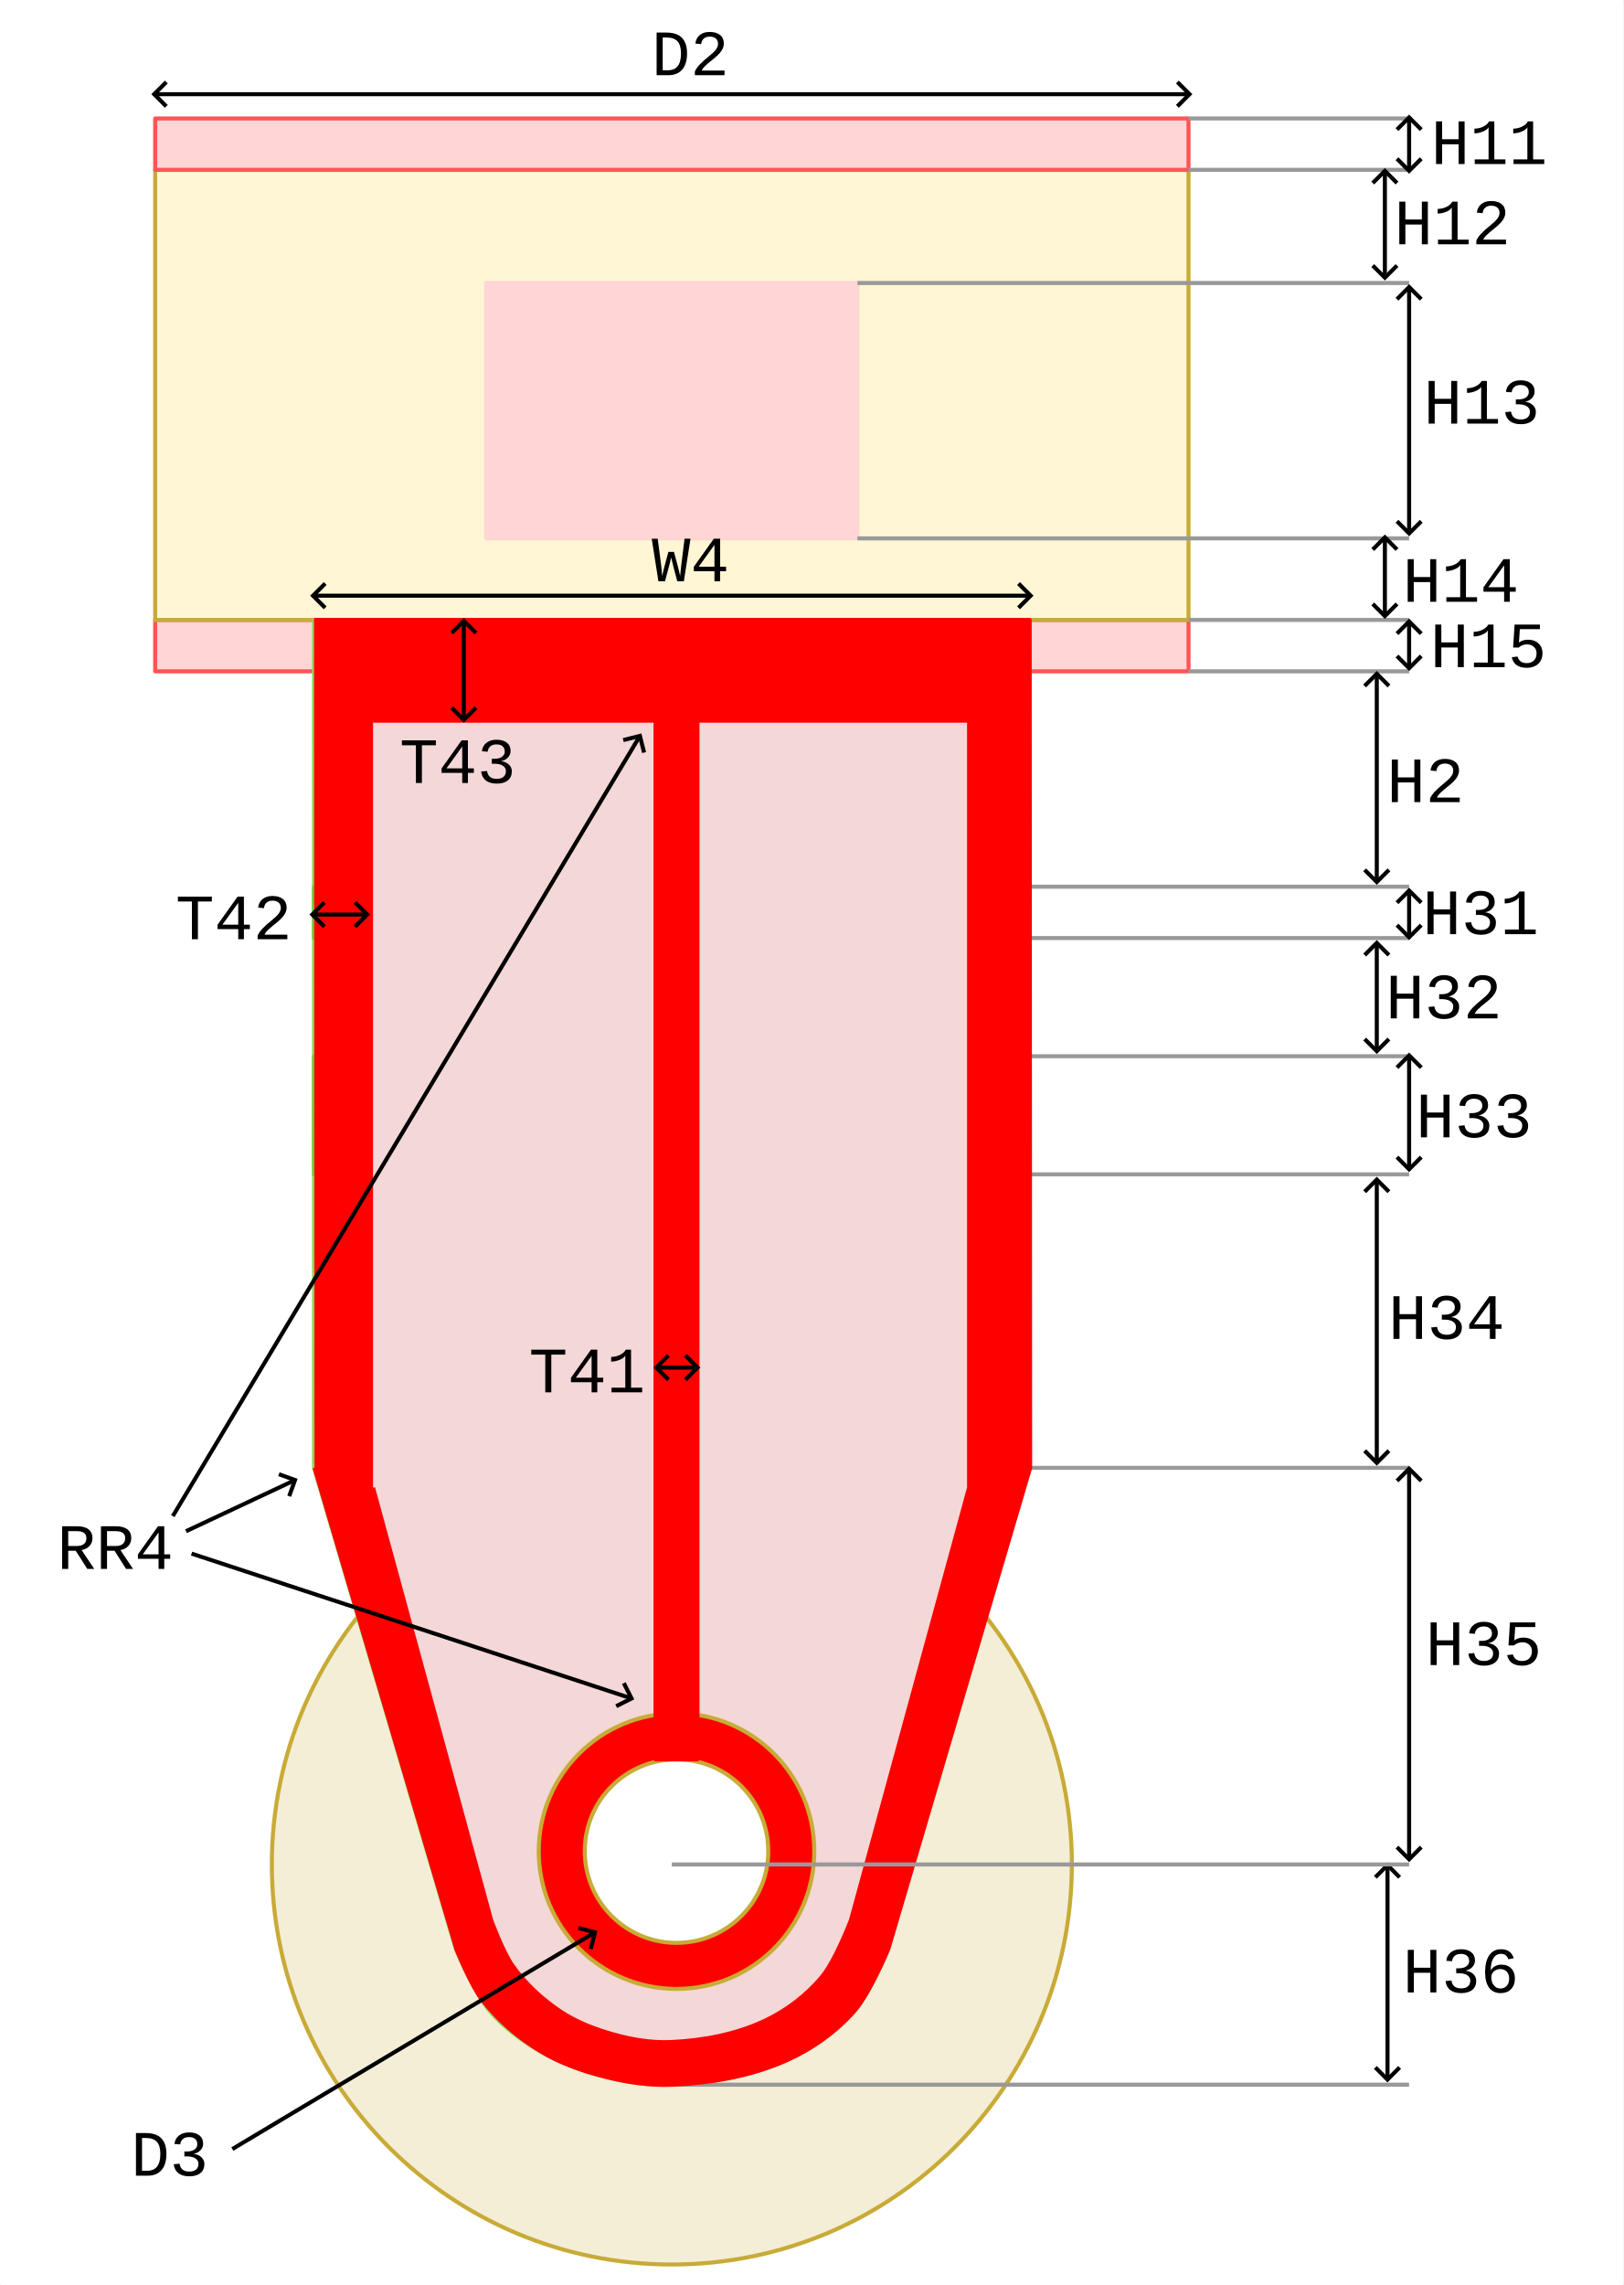
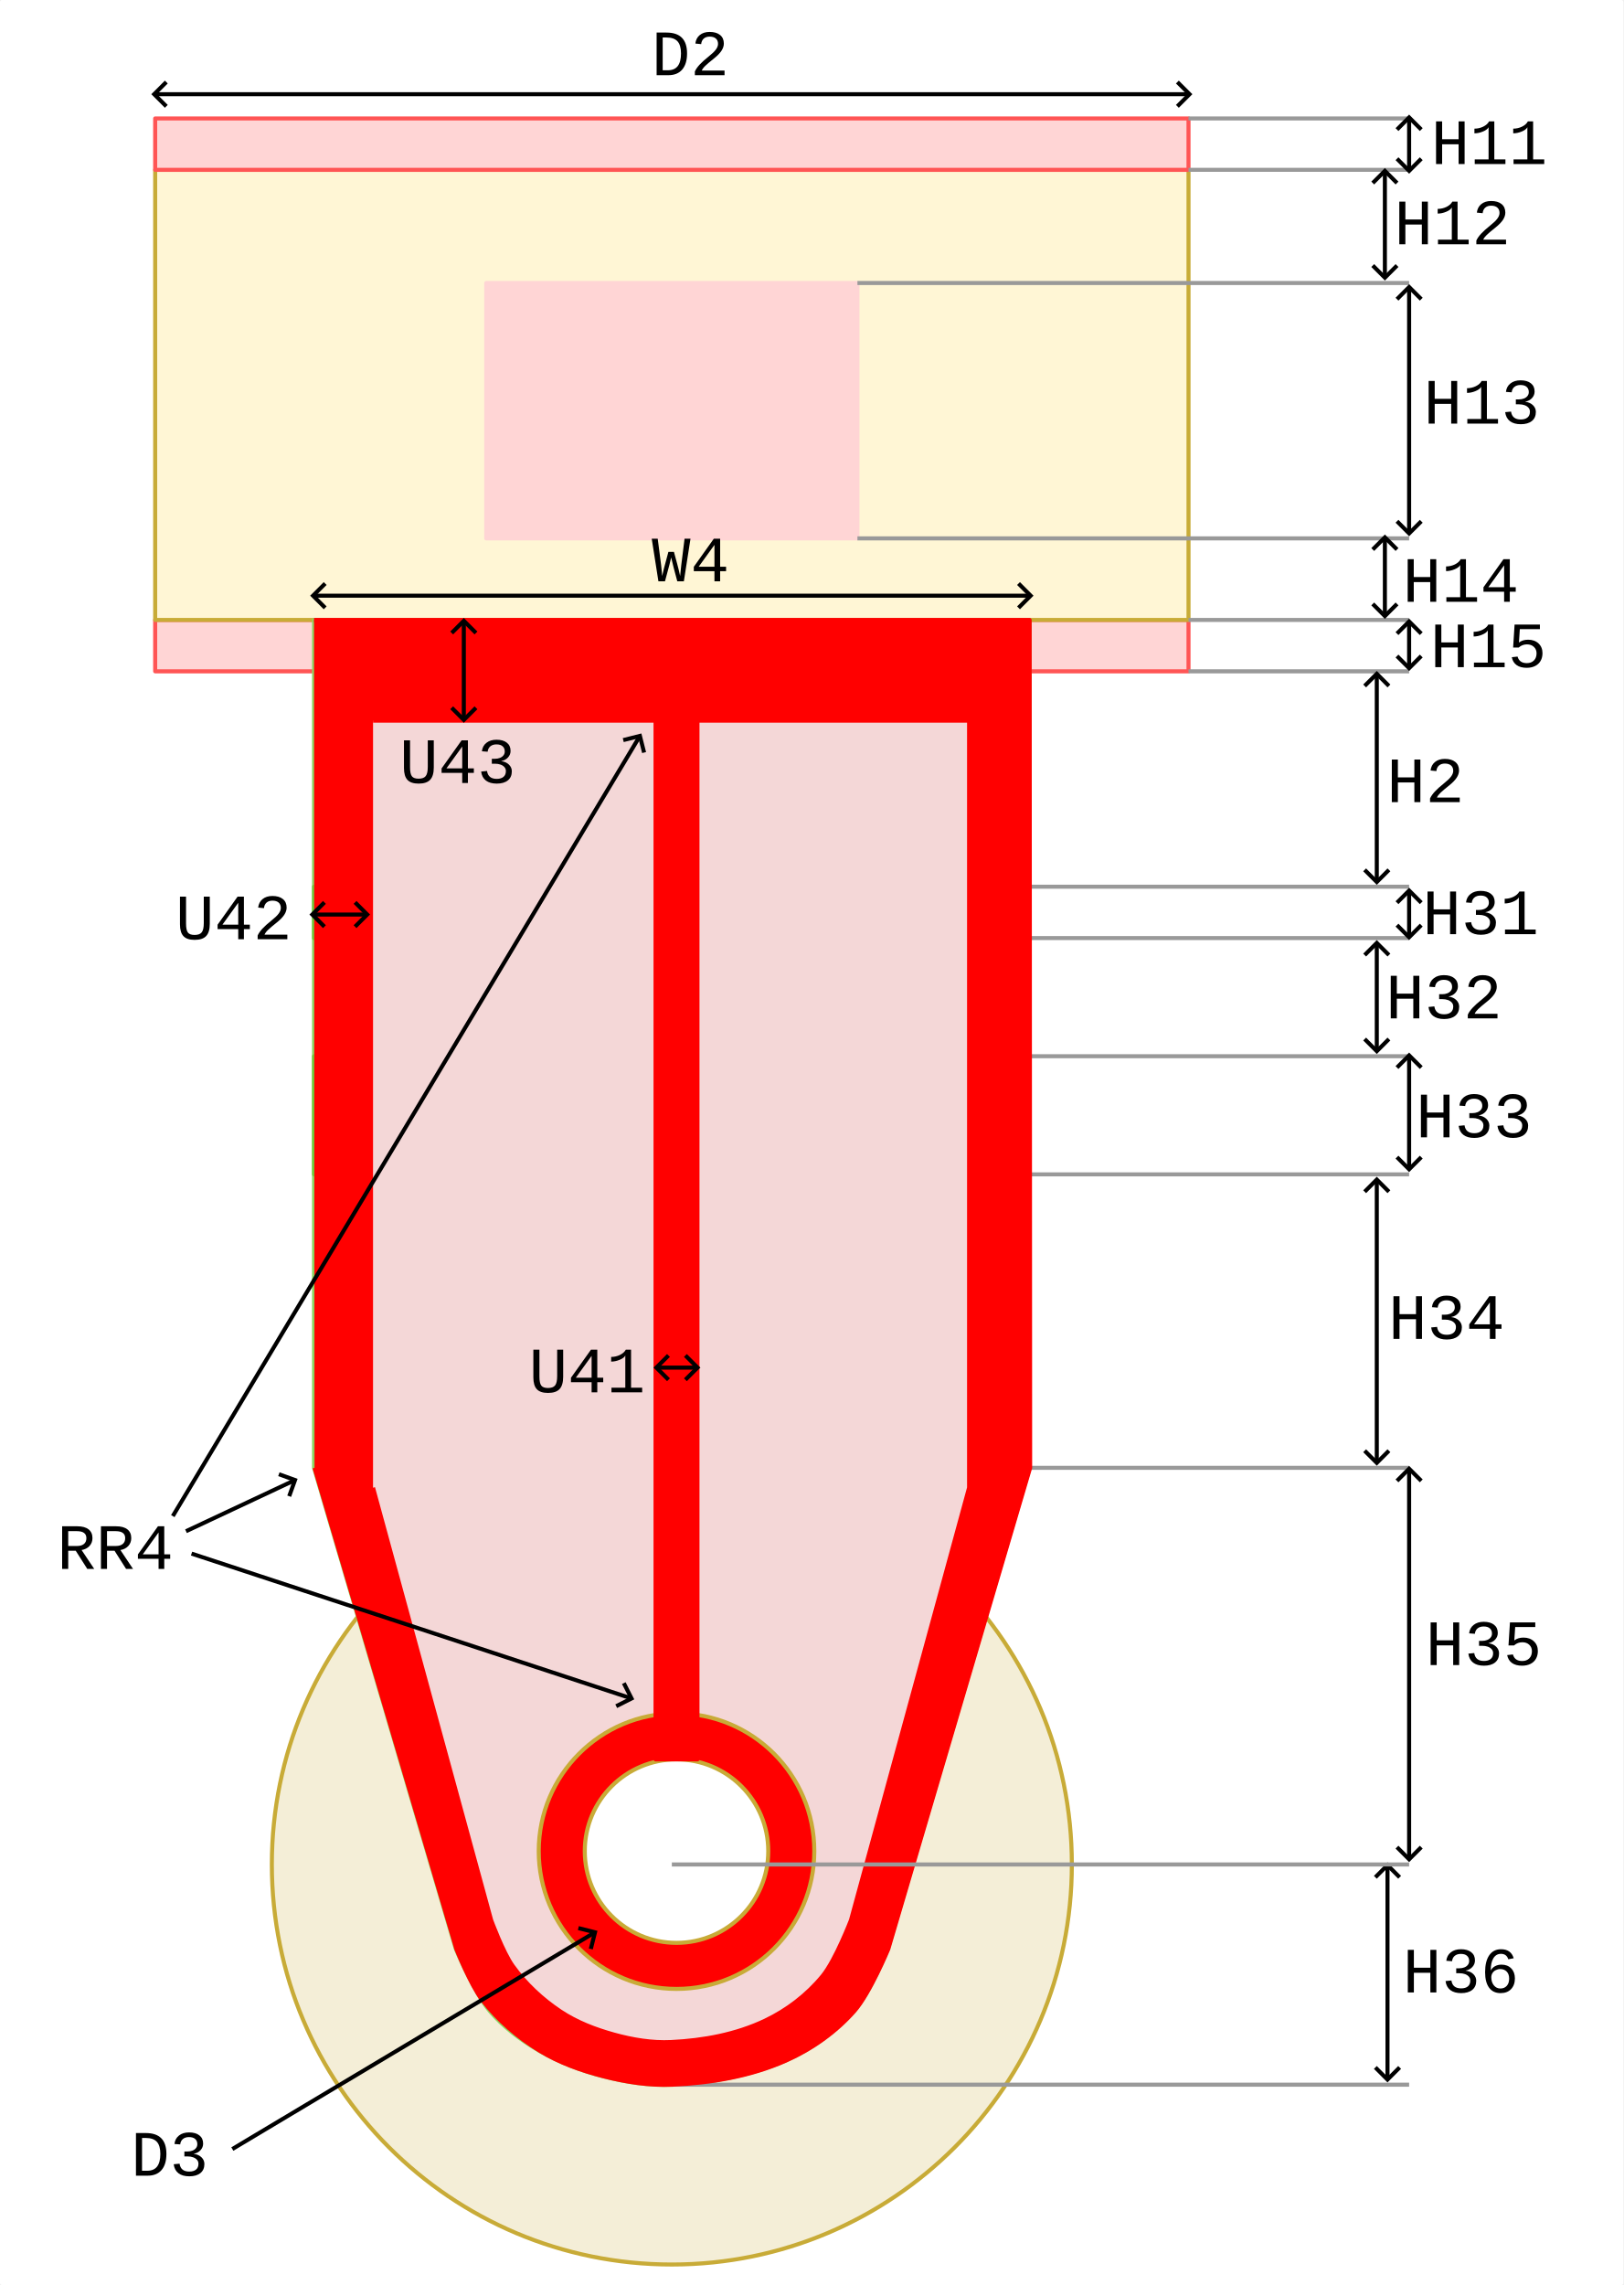
<svg xmlns="http://www.w3.org/2000/svg" width="401.676" height="565.343" viewBox="0 0 106.277 149.58" version="1.1" id="svg1">
  <defs id="defs1">
    <rect x="70.967" y="3316.869" width="96.078" height="66.599" id="rect4-7-0" />
    <rect x="91.165" y="3179.303" width="66.599" height="32.923" id="rect92-6-8" />
    <marker style="overflow:visible" id="ArrowWide-5-5" refX="0" refY="0" orient="auto-start-reverse" markerWidth="1" markerHeight="1" viewBox="0 0 1 1" preserveAspectRatio="xMidYMid">
      <path style="fill:none;stroke:context-stroke;stroke-width:1;stroke-linecap:butt" d="M 3,-3 0,0 3,3" transform="rotate(180,0.125,0)" id="path27-35-0" />
    </marker>
    <rect x="458.553" y="2773.156" width="70.421" height="42.58" id="rect93-2-6" />
    <marker style="overflow:visible" id="ArrowWide-4-9-2" refX="0" refY="0" orient="auto-start-reverse" markerWidth="1" markerHeight="1" viewBox="0 0 1 1" preserveAspectRatio="xMidYMid">
      <path style="fill:none;stroke:context-stroke;stroke-width:1;stroke-linecap:butt" d="M 3,-3 0,0 3,3" transform="rotate(180,0.125,0)" id="path27-7-3-8" />
    </marker>
    <marker style="overflow:visible" id="ArrowWide-4-4-0-7" refX="0" refY="0" orient="auto-start-reverse" markerWidth="1" markerHeight="1" viewBox="0 0 1 1" preserveAspectRatio="xMidYMid">
      <path style="fill:none;stroke:context-stroke;stroke-width:1;stroke-linecap:butt" d="M 3,-3 0,0 3,3" transform="rotate(180,0.125,0)" id="path27-7-5-6-2" />
    </marker>
    <rect x="86.85" y="3008.983" width="42.528" height="36.575" id="rect97-3-9" />
    <marker style="overflow:visible" id="ArrowWide-4-3-7-0" refX="0" refY="0" orient="auto-start-reverse" markerWidth="1" markerHeight="1" viewBox="0 0 1 1" preserveAspectRatio="xMidYMid">
      <path style="fill:none;stroke:context-stroke;stroke-width:1;stroke-linecap:butt" d="M 3,-3 0,0 3,3" transform="rotate(180,0.125,0)" id="path27-7-0-5-8" />
    </marker>
    <marker style="overflow:visible" id="ArrowWide-4-3-3-22-3" refX="0" refY="0" orient="auto-start-reverse" markerWidth="1" markerHeight="1" viewBox="0 0 1 1" preserveAspectRatio="xMidYMid">
      <path style="fill:none;stroke:context-stroke;stroke-width:1;stroke-linecap:butt" d="M 3,-3 0,0 3,3" transform="rotate(180,0.125,0)" id="path27-7-0-1-89-1" />
    </marker>
    <marker style="overflow:visible" id="ArrowWide-4-3-9-3-0" refX="0" refY="0" orient="auto-start-reverse" markerWidth="1" markerHeight="1" viewBox="0 0 1 1" preserveAspectRatio="xMidYMid">
      <path style="fill:none;stroke:context-stroke;stroke-width:1;stroke-linecap:butt" d="M 3,-3 0,0 3,3" transform="rotate(180,0.125,0)" id="path27-7-0-2-6-3" />
    </marker>
    <marker style="overflow:visible" id="ArrowWide-4-3-3-4-9-0" refX="0" refY="0" orient="auto-start-reverse" markerWidth="1" markerHeight="1" viewBox="0 0 1 1" preserveAspectRatio="xMidYMid">
      <path style="fill:none;stroke:context-stroke;stroke-width:1;stroke-linecap:butt" d="M 3,-3 0,0 3,3" transform="rotate(180,0.125,0)" id="path27-7-0-1-8-3-3" />
    </marker>
    <marker style="overflow:visible" id="ArrowWide-4-3-3-2-94-1" refX="0" refY="0" orient="auto-start-reverse" markerWidth="1" markerHeight="1" viewBox="0 0 1 1" preserveAspectRatio="xMidYMid">
      <path style="fill:none;stroke:context-stroke;stroke-width:1;stroke-linecap:butt" d="M 3,-3 0,0 3,3" transform="rotate(180,0.125,0)" id="path27-7-0-1-6-7-9" />
    </marker>
    <marker style="overflow:visible" id="ArrowWide-4-3-3-2-9-5-9" refX="0" refY="0" orient="auto-start-reverse" markerWidth="1" markerHeight="1" viewBox="0 0 1 1" preserveAspectRatio="xMidYMid">
      <path style="fill:none;stroke:context-stroke;stroke-width:1;stroke-linecap:butt" d="M 3,-3 0,0 3,3" transform="rotate(180,0.125,0)" id="path27-7-0-1-6-0-0-3" />
    </marker>
    <marker style="overflow:visible" id="ArrowWide-4-3-3-2-5-1-8" refX="0" refY="0" orient="auto-start-reverse" markerWidth="1" markerHeight="1" viewBox="0 0 1 1" preserveAspectRatio="xMidYMid">
      <path style="fill:none;stroke:context-stroke;stroke-width:1;stroke-linecap:butt" d="M 3,-3 0,0 3,3" transform="rotate(180,0.125,0)" id="path27-7-0-1-6-9-0-0" />
    </marker>
    <marker style="overflow:visible" id="ArrowWide-4-3-3-2-6-3-6" refX="0" refY="0" orient="auto-start-reverse" markerWidth="1" markerHeight="1" viewBox="0 0 1 1" preserveAspectRatio="xMidYMid">
      <path style="fill:none;stroke:context-stroke;stroke-width:1;stroke-linecap:butt" d="M 3,-3 0,0 3,3" transform="rotate(180,0.125,0)" id="path27-7-0-1-6-3-2-6" />
    </marker>
    <marker style="overflow:visible" id="ArrowWide-4-3-3-2-3-6-0" refX="0" refY="0" orient="auto-start-reverse" markerWidth="1" markerHeight="1" viewBox="0 0 1 1" preserveAspectRatio="xMidYMid">
      <path style="fill:none;stroke:context-stroke;stroke-width:1;stroke-linecap:butt" d="M 3,-3 0,0 3,3" transform="rotate(180,0.125,0)" id="path27-7-0-1-6-90-1-0" />
    </marker>
    <rect x="451.184" y="3282.466" width="31.389" height="27.788" id="rect98-5-6" />
    <rect x="451.184" y="3282.466" width="31.389" height="27.788" id="rect98-3-4-2" />
    <rect x="451.184" y="3282.466" width="31.389" height="27.788" id="rect98-9-7-6" />
    <rect x="451.184" y="3282.466" width="31.389" height="27.788" id="rect98-4-6-7" />
    <rect x="451.184" y="3282.466" width="31.389" height="27.788" id="rect98-7-5-5" />
    <rect x="451.184" y="3282.466" width="31.389" height="27.788" id="rect98-74-6-6" />
    <rect x="451.184" y="3282.466" width="31.389" height="27.788" id="rect98-38-9-9" />
    <rect x="451.184" y="3282.466" width="31.389" height="27.788" id="rect98-43-3-8" />
    <rect x="451.184" y="3282.466" width="31.389" height="27.788" id="rect98-43-8-74-7" />
    <rect x="451.184" y="3282.466" width="31.389" height="27.788" id="rect98-43-8-3-5-2" />
    <rect x="451.184" y="3282.466" width="31.389" height="27.788" id="rect98-43-8-9-2-8" />
    <rect x="451.184" y="3282.466" width="31.389" height="27.788" id="rect98-43-8-7-5-2" />
    <rect x="77.517" y="3078.858" width="40.942" height="38.213" id="rect96-2-1-4-9" />
    <marker style="overflow:visible" id="ArrowWide-6-2-0" refX="0" refY="0" orient="auto-start-reverse" markerWidth="1" markerHeight="1" viewBox="0 0 1 1" preserveAspectRatio="xMidYMid">
      <path style="fill:none;stroke:context-stroke;stroke-width:1;stroke-linecap:butt" d="M 3,-3 0,0 3,3" transform="rotate(180,0.125,0)" id="path27-1-0-2" />
    </marker>
    <rect x="77.517" y="3078.858" width="40.942" height="38.213" id="rect96-2-7" />
    <marker style="overflow:visible" id="ArrowWide-5-3-61" refX="0" refY="0" orient="auto-start-reverse" markerWidth="1" markerHeight="1" viewBox="0 0 1 1" preserveAspectRatio="xMidYMid">
      <path style="fill:none;stroke:context-stroke;stroke-width:1;stroke-linecap:butt" d="M 3,-3 0,0 3,3" transform="rotate(180,0.125,0)" id="path27-35-8-3" />
    </marker>
    <marker style="overflow:visible" id="ArrowWide-6-2-8-2" refX="0" refY="0" orient="auto-start-reverse" markerWidth="1" markerHeight="1" viewBox="0 0 1 1" preserveAspectRatio="xMidYMid">
      <path style="fill:none;stroke:context-stroke;stroke-width:1;stroke-linecap:butt" d="M 3,-3 0,0 3,3" transform="rotate(180,0.125,0)" id="path27-1-0-3-1" />
    </marker>
    <rect x="77.517" y="3078.858" width="40.942" height="38.213" id="rect96-2-1-5" />
    <marker style="overflow:visible" id="ArrowWide-5-3-6-9" refX="0" refY="0" orient="auto-start-reverse" markerWidth="1" markerHeight="1" viewBox="0 0 1 1" preserveAspectRatio="xMidYMid">
      <path style="fill:none;stroke:context-stroke;stroke-width:1;stroke-linecap:butt" d="M 3,-3 0,0 3,3" transform="rotate(180,0.125,0)" id="path27-35-8-0-9" />
    </marker>
    <marker style="overflow:visible" id="ArrowWide-6-2-8-4-1" refX="0" refY="0" orient="auto-start-reverse" markerWidth="1" markerHeight="1" viewBox="0 0 1 1" preserveAspectRatio="xMidYMid">
      <path style="fill:none;stroke:context-stroke;stroke-width:1;stroke-linecap:butt" d="M 3,-3 0,0 3,3" transform="rotate(180,0.125,0)" id="path27-1-0-3-8-4" />
    </marker>
    <marker style="overflow:visible" id="ArrowWide-9" refX="0" refY="0" orient="auto-start-reverse" markerWidth="1" markerHeight="1" viewBox="0 0 1 1" preserveAspectRatio="xMidYMid">
      <path style="fill:none;stroke:context-stroke;stroke-width:1;stroke-linecap:butt" d="M 3,-3 0,0 3,3" transform="rotate(180,0.125,0)" id="path27-10" />
    </marker>
  </defs>
  <g id="layer1" transform="translate(-25.34885,-1135.062)">
    <rect style="fill:#ffffff;stroke:#ffffff;stroke-width:0.265;stroke-linejoin:round" id="rect99-4-5" width="106.012" height="149.316" x="25.481" y="1135.195" />
    <rect style="fill:#ffd5d5;stroke:#ff5555;stroke-width:0.265;stroke-linejoin:round" id="rect15-5-6-9-4-0-9" width="67.652" height="3.364" x="35.508" y="1175.644" />
    <circle style="fill:#f4eed7;stroke:#c8ab37;stroke-width:0.265;stroke-linejoin:round" id="path20-53-3-9" cx="69.334" cy="1257.113" r="26.188" />
    <circle style="fill:#fff6d5;stroke:#c8ab37;stroke-width:0.265;stroke-linejoin:round" id="path20-5-0-0" cx="69.334" cy="1257.113" r="14.415" />
    <rect style="fill:#fff6d5;stroke:#c8ab37;stroke-width:0.265;stroke-linejoin:round" id="rect20-7-2" width="67.652" height="29.465" x="35.508" y="1146.179" />
    <path style="fill:#ffffff;stroke:#c8ab37;stroke-width:0.265;stroke-linejoin:round" d="m 45.909,1218.737 9.284,41.175" id="path21-8-8" />
    <path style="fill:#ffffff;stroke:#c8ab37;stroke-width:0.265;stroke-linejoin:round" d="m 92.759,1218.737 -9.284,41.175" id="path21-7-6-3" />
    <path style="fill:#e3f4d7;stroke:#8dd35f;stroke-width:0.265;stroke-linejoin:round" d="m 45.909,1175.644 v 55.504 l 9.284,31.498 c 0,0 1.172,2.831 2.22,4.059 0.853,1 1.981,1.877 3.227,2.596 1.264,0.729 2.705,1.303 4.208,1.684 1.437,0.364 2.974,0.613 4.486,0.548 2.564,-0.11 5.186,-0.609 7.423,-1.574 1.792,-0.773 3.318,-1.948 4.489,-3.243 1.094,-1.209 2.229,-4.069 2.229,-4.069 l 9.284,-31.498 v -55.504 z" id="path25-8-8" />
    <circle style="fill:#ff0000;stroke:#c8ab37;stroke-width:0.265;stroke-linejoin:round" id="path20-8-5-0" cx="69.334" cy="1257.114" r="9.021" />
    <circle style="fill:#ffffff;stroke:#c8ab37;stroke-width:0.265;stroke-linejoin:round" id="path20-8-4" cx="69.334" cy="1257.113" r="6.006" />
    <rect style="fill:#ffd5d5;stroke:#ff5555;stroke-width:0.265;stroke-linejoin:round" id="rect15-5-6-9-4-0" width="67.652" height="3.364" x="35.508" y="1142.816" />
    <rect style="fill:#ffd5d5;stroke:#ffd5d5;stroke-width:0.265;stroke-linejoin:round" id="rect45-8-3-9" width="24.303" height="16.717" x="57.182" y="1153.588" />
    <rect style="fill:#c6e9af;stroke:#71c837;stroke-width:0.265;stroke-linejoin:round" id="rect90-1-1" width="46.85" height="3.364" x="45.909" y="1193.107" />
    <rect style="fill:#c6e9af;stroke:#71c837;stroke-width:0.265;stroke-linejoin:round" id="rect90-8-4-9" width="7.734" height="3.364" x="-1204.204" y="89.395" transform="rotate(-90)" />
    <rect style="fill:#aade87;stroke:#71c837;stroke-width:0.265;stroke-linejoin:round" id="rect90-8-8-9-6" width="7.734" height="3.364" x="-1211.938" y="89.395" transform="rotate(-90)" />
    <rect style="fill:#aade87;stroke:#71c837;stroke-width:0.265;stroke-linejoin:round" id="rect90-8-8-4-0-5" width="7.734" height="3.364" x="-1211.938" y="45.909" transform="rotate(-90)" />
    <text xml:space="preserve" transform="matrix(0.2645833,0,0,0.2645833,15.13885,396.131)" id="text3-6-4" style="font-size:16px;line-height:normal;font-family:'Liberation Mono';-inkscape-font-specification:'Liberation Mono';text-decoration-color:#000000;white-space:pre;shape-inside:url(#rect4-7-0);display:inline;fill:#000000;stroke-width:1;-inkscape-stroke:none;stop-color:#000000">
      <tspan x="70.967" y="3331.106" id="tspan1">D3</tspan>
    </text>
    <path style="fill:#ffffff;stroke:#999999;stroke-width:0.265;stroke-linejoin:round" d="M 103.16,1142.816 H 117.603" id="path67-9-9" />
    <path style="fill:#ffffff;stroke:#999999;stroke-width:0.265;stroke-linejoin:round" d="M 103.16,1146.179 H 117.603" id="path67-3-26-9" />
    <path style="fill:#ffffff;stroke:#999999;stroke-width:0.265;stroke-linejoin:round" d="M 81.485,1153.588 H 117.603" id="path67-1-6-3" />
    <path style="fill:#ffffff;stroke:#999999;stroke-width:0.265;stroke-linejoin:round" d="M 81.485,1170.305 H 117.603" id="path67-1-3-4-6" />
    <path style="fill:#ffffff;stroke:#999999;stroke-width:0.265;stroke-linejoin:round" d="M 103.16,1175.644 H 117.603" id="path67-3-6-9-0" />
    <path style="fill:#ffffff;stroke:#999999;stroke-width:0.265;stroke-linejoin:round" d="M 103.16,1179.008 H 117.603" id="path67-3-2-5-5" />
    <path style="fill:#ffffff;stroke:#999999;stroke-width:0.265;stroke-linejoin:round" d="M 92.759,1193.107 H 117.603" id="path67-3-5-04-0" />
    <path style="fill:#ffffff;stroke:#999999;stroke-width:0.265;stroke-linejoin:round" d="M 92.759,1196.47 H 117.603" id="path67-3-5-9-8-2" />
    <path style="fill:#ffffff;stroke:#999999;stroke-width:0.265;stroke-linejoin:round" d="M 92.759,1204.204 H 117.603" id="path67-3-5-2-7-9" />
    <path style="fill:#ffffff;stroke:#999999;stroke-width:0.265;stroke-linejoin:round" d="M 92.759,1211.938 H 117.603" id="path67-3-5-4-1-4" />
    <path style="fill:#ffffff;stroke:#999999;stroke-width:0.265;stroke-linejoin:round" d="M 92.759,1231.148 H 117.603" id="path67-3-5-0-7-3" />
    <path style="fill:#ffffff;stroke:#999999;stroke-width:0.265;stroke-linejoin:round" d="M 69.334,1271.529 H 117.603" id="path67-3-5-6-1-7-5" />
    <text xml:space="preserve" transform="matrix(0.2645833,0,0,0.2645833,4.962205,392.809)" id="text89-2-1" style="font-size:16px;line-height:normal;font-family:'Liberation Mono';-inkscape-font-specification:'Liberation Mono';text-decoration-color:#000000;white-space:pre;shape-inside:url(#rect92-6-8);display:inline;fill:#000000;stroke-width:1;-inkscape-stroke:none;stop-color:#000000">
      <tspan x="91.164" y="3193.539" id="tspan2">RR4</tspan>
    </text>
    <path style="fill:#ffffff;stroke:#000000;stroke-width:0.265;stroke-linejoin:round;marker-start:url(#ArrowWide-5-5)" d="m 44.604,1231.977 -7.077,3.322" id="path92-2-7" />
    <path style="fill:#ffffff;stroke:#000000;stroke-width:0.265;stroke-linejoin:round;marker-start:url(#ArrowWide-5-5);marker-end:url(#ArrowWide-5-5)" d="M 35.508,1141.228 H 103.16" id="path93-6-4" />
    <text xml:space="preserve" transform="matrix(0.2645833,0,0,0.2645833,-53.32344,402.4862)" id="text93-1-3" style="font-size:16px;line-height:normal;font-family:'Liberation Mono';-inkscape-font-specification:'Liberation Mono';text-decoration-color:#000000;white-space:pre;shape-inside:url(#rect93-2-6);display:inline;fill:#000000;stroke-width:1;-inkscape-stroke:none;stop-color:#000000">
      <tspan x="458.553" y="2787.393" id="tspan3">D2</tspan>
    </text>
    <path style="fill:#ffffff;stroke:#000000;stroke-width:0.265;stroke-linejoin:round;marker-start:url(#ArrowWide-5-5);marker-end:url(#ArrowWide-5-5)" d="m 117.603,1142.816 v 3.364" id="path94-6-1" />
    <path style="fill:#ffffff;stroke:#000000;stroke-width:0.265;stroke-linejoin:round;marker-start:url(#ArrowWide-4-9-2);marker-end:url(#ArrowWide-4-9-2)" d="m 116.016,1146.315 v 6.858" id="path94-9-1-4" />
    <path style="fill:#ffffff;stroke:#000000;stroke-width:0.265;stroke-linejoin:round;marker-start:url(#ArrowWide-4-4-0-7);marker-end:url(#ArrowWide-4-4-0-7)" d="m 117.603,1153.919 v 15.995" id="path94-9-7-5-6" />
    <path style="fill:#ffffff;stroke:#000000;stroke-width:0.265;stroke-linejoin:round;marker-start:url(#ArrowWide-5-5);marker-end:url(#ArrowWide-5-5)" d="m 45.909,1174.056 46.85,2e-4" id="path95-9-9" />
    <text xml:space="preserve" transform="matrix(0.2645833,0,0,0.2645833,45.03693,373.222)" id="text97-0-4" style="font-size:16px;line-height:normal;font-family:'Liberation Mono';-inkscape-font-specification:'Liberation Mono';text-decoration-color:#000000;white-space:pre;shape-inside:url(#rect97-3-9);display:inline;fill:#000000;stroke-width:1;-inkscape-stroke:none;stop-color:#000000">
      <tspan x="86.85" y="3023.221" id="tspan4">W4</tspan>
    </text>
    <path style="fill:#ffffff;stroke:#000000;stroke-width:0.265;stroke-linejoin:round;marker-start:url(#ArrowWide-4-3-7-0);marker-end:url(#ArrowWide-4-3-7-0)" d="m 116.016,1170.305 v 5.02" id="path94-9-8-91-2" />
    <path style="fill:#ffffff;stroke:#000000;stroke-width:0.265;stroke-linejoin:round;marker-start:url(#ArrowWide-4-3-3-22-3);marker-end:url(#ArrowWide-4-3-3-22-3)" d="m 117.603,1175.811 v 2.924" id="path94-9-8-0-7-2" />
    <path style="fill:#ffffff;stroke:#000000;stroke-width:0.265;stroke-linejoin:round;marker-start:url(#ArrowWide-4-3-9-3-0);marker-end:url(#ArrowWide-4-3-9-3-0)" d="m 115.486,1179.237 v 13.495" id="path94-9-8-9-7-6" />
    <path style="fill:#ffffff;stroke:#000000;stroke-width:0.265;stroke-linejoin:round;marker-start:url(#ArrowWide-4-3-3-4-9-0);marker-end:url(#ArrowWide-4-3-3-4-9-0)" d="m 117.603,1193.426 v 2.924" id="path94-9-8-0-2-1-4" />
    <path style="fill:#ffffff;stroke:#000000;stroke-width:0.265;stroke-linejoin:round;marker-start:url(#ArrowWide-4-3-3-2-94-1);marker-end:url(#ArrowWide-4-3-3-2-94-1)" d="m 115.486,1196.854 v 6.954" id="path94-9-8-0-5-15-1" />
    <path style="fill:#ffffff;stroke:#000000;stroke-width:0.265;stroke-linejoin:round;marker-start:url(#ArrowWide-4-3-3-2-9-5-9);marker-end:url(#ArrowWide-4-3-3-2-9-5-9)" d="m 117.603,1204.217 v 7.321" id="path94-9-8-0-5-7-9-2" />
    <path style="fill:#ffffff;stroke:#000000;stroke-width:0.265;stroke-linejoin:round;marker-start:url(#ArrowWide-4-3-3-2-5-1-8);marker-end:url(#ArrowWide-4-3-3-2-5-1-8)" d="m 115.486,1212.346 v 18.411" id="path94-9-8-0-5-73-7-8" />
    <path style="fill:#ffffff;stroke:#000000;stroke-width:0.265;stroke-linejoin:round;marker-start:url(#ArrowWide-4-3-3-2-6-3-6);marker-end:url(#ArrowWide-4-3-3-2-6-3-6)" d="m 117.603,1231.274 v 25.434" id="path94-9-8-0-5-1-7-8" />
    <path style="fill:#ffffff;stroke:#000000;stroke-width:0.265;stroke-linejoin:round;marker-start:url(#ArrowWide-4-3-3-2-3-6-0);marker-end:url(#ArrowWide-4-3-3-2-3-6-0)" d="m 116.187,1257.224 v 13.905" id="path94-9-8-0-5-0-6-9" />
    <text xml:space="preserve" transform="matrix(0.2645833,0,0,0.2645833,-2.193379,393.2423)" id="text98-73-2" style="font-size:16px;line-height:normal;font-family:'Liberation Mono';-inkscape-font-specification:'Liberation Mono';text-decoration-color:#000000;white-space:pre;shape-inside:url(#rect98-5-6);display:inline;fill:#000000;stroke-width:1;-inkscape-stroke:none;stop-color:#000000">
      <tspan x="451.184" y="3296.701" id="tspan5">H36</tspan>
    </text>
    <text xml:space="preserve" transform="matrix(0.2645833,0,0,0.2645833,-0.6991607,371.8083)" id="text98-6-6-8" style="font-size:16px;line-height:normal;font-family:'Liberation Mono';-inkscape-font-specification:'Liberation Mono';text-decoration-color:#000000;white-space:pre;shape-inside:url(#rect98-3-4-2);display:inline;fill:#000000;stroke-width:1;-inkscape-stroke:none;stop-color:#000000">
      <tspan x="451.184" y="3296.701" id="tspan6">H35</tspan>
    </text>
    <g id="layer1-4-5-8" transform="translate(-1.400268,349.8786)">
      <text xml:space="preserve" transform="matrix(0.2645833,0,0,0.2645833,-1.733222,0.5777408)" id="text98-8-6-8" style="font-size:16px;line-height:normal;font-family:'Liberation Mono';-inkscape-font-specification:'Liberation Mono';text-decoration-color:#000000;white-space:pre;shape-inside:url(#rect98-9-7-6);display:inline;fill:#000000;stroke-width:1;-inkscape-stroke:none;stop-color:#000000">
        <tspan x="451.184" y="3296.701" id="tspan7">H34</tspan>
      </text>
    </g>
    <g id="layer1-44-3-6" transform="translate(0.3987363,336.6826)">
      <text xml:space="preserve" transform="matrix(0.2645833,0,0,0.2645833,-1.733222,0.5777408)" id="text98-7-9-8" style="font-size:16px;line-height:normal;font-family:'Liberation Mono';-inkscape-font-specification:'Liberation Mono';text-decoration-color:#000000;white-space:pre;shape-inside:url(#rect98-4-6-7);display:inline;fill:#000000;stroke-width:1;-inkscape-stroke:none;stop-color:#000000">
        <tspan x="451.184" y="3296.701" id="tspan8">H33</tspan>
      </text>
    </g>
    <g id="layer1-9-4-3" transform="translate(-1.576714,328.899)">
      <text xml:space="preserve" transform="matrix(0.2645833,0,0,0.2645833,-1.733222,0.5777408)" id="text98-62-8-8" style="font-size:16px;line-height:normal;font-family:'Liberation Mono';-inkscape-font-specification:'Liberation Mono';text-decoration-color:#000000;white-space:pre;shape-inside:url(#rect98-7-5-5);display:inline;fill:#000000;stroke-width:1;-inkscape-stroke:none;stop-color:#000000">
        <tspan x="451.184" y="3296.701" id="tspan9">H32</tspan>
      </text>
    </g>
    <g id="layer1-8-1-3" transform="translate(0.8307543,323.3832)">
      <text xml:space="preserve" transform="matrix(0.2645833,0,0,0.2645833,-1.733222,0.5777408)" id="text98-5-2-3" style="font-size:16px;line-height:normal;font-family:'Liberation Mono';-inkscape-font-specification:'Liberation Mono';text-decoration-color:#000000;white-space:pre;shape-inside:url(#rect98-74-6-6);display:inline;fill:#000000;stroke-width:1;-inkscape-stroke:none;stop-color:#000000">
        <tspan x="451.184" y="3296.701" id="tspan10">H31</tspan>
      </text>
    </g>
    <text xml:space="preserve" transform="matrix(0.2645833,0,0,0.2645833,-3.240293,315.3205)" id="text98-1-9-3" style="font-size:16px;line-height:normal;font-family:'Liberation Mono';-inkscape-font-specification:'Liberation Mono';text-decoration-color:#000000;white-space:pre;shape-inside:url(#rect98-38-9-9);display:inline;fill:#000000;stroke-width:1;-inkscape-stroke:none;stop-color:#000000">
      <tspan x="451.184" y="3296.701" id="tspan11">H2</tspan>
    </text>
    <text xml:space="preserve" transform="matrix(0.2645833,0,0,0.2645833,-0.3438647,273.5469)" id="text98-86-3-8" style="font-size:16px;line-height:normal;font-family:'Liberation Mono';-inkscape-font-specification:'Liberation Mono';text-decoration-color:#000000;white-space:pre;shape-inside:url(#rect98-43-3-8);display:inline;fill:#000000;stroke-width:1;-inkscape-stroke:none;stop-color:#000000">
      <tspan x="451.184" y="3296.701" id="tspan12">H11</tspan>
    </text>
    <text xml:space="preserve" transform="matrix(0.2645833,0,0,0.2645833,-2.750052,278.8003)" id="text98-86-7-90-0" style="font-size:16px;line-height:normal;font-family:'Liberation Mono';-inkscape-font-specification:'Liberation Mono';text-decoration-color:#000000;white-space:pre;shape-inside:url(#rect98-43-8-74-7);display:inline;fill:#000000;stroke-width:1;-inkscape-stroke:none;stop-color:#000000">
      <tspan x="451.184" y="3296.701" id="tspan13">H12</tspan>
    </text>
    <text xml:space="preserve" transform="matrix(0.2645833,0,0,0.2645833,-0.8296087,290.5385)" id="text98-86-7-5-8-4" style="font-size:16px;line-height:normal;font-family:'Liberation Mono';-inkscape-font-specification:'Liberation Mono';text-decoration-color:#000000;white-space:pre;shape-inside:url(#rect98-43-8-3-5-2);display:inline;fill:#000000;stroke-width:1;-inkscape-stroke:none;stop-color:#000000">
      <tspan x="451.184" y="3296.701" id="tspan14">H13</tspan>
    </text>
    <text xml:space="preserve" transform="matrix(0.2645833,0,0,0.2645833,-2.2011,302.2051)" id="text98-86-7-9-8-7" style="font-size:16px;line-height:normal;font-family:'Liberation Mono';-inkscape-font-specification:'Liberation Mono';text-decoration-color:#000000;white-space:pre;shape-inside:url(#rect98-43-8-9-2-8);display:inline;fill:#000000;stroke-width:1;-inkscape-stroke:none;stop-color:#000000">
      <tspan x="451.184" y="3296.701" id="tspan15">H14</tspan>
    </text>
    <text xml:space="preserve" transform="matrix(0.2645833,0,0,0.2645833,-0.3956597,306.485)" id="text98-86-7-4-5-6" style="font-size:16px;line-height:normal;font-family:'Liberation Mono';-inkscape-font-specification:'Liberation Mono';text-decoration-color:#000000;white-space:pre;shape-inside:url(#rect98-43-8-7-5-2);display:inline;fill:#000000;stroke-width:1;-inkscape-stroke:none;stop-color:#000000">
      <tspan x="451.184" y="3296.701" id="tspan16">H15</tspan>
    </text>
    <path style="fill:#ff0000;stroke:#ff0000;stroke-width:0.265;stroke-linejoin:round" d="m 45.941,1231.148 9.284,31.498 c 0,0 0.932,2.351 1.696,3.338 1.021,1.32 2.33,2.441 3.751,3.317 1.286,0.793 2.744,1.309 4.208,1.684 1.459,0.374 2.981,0.611 4.486,0.545 2.527,-0.111 5.111,-0.547 7.423,-1.571 1.688,-0.748 3.267,-1.859 4.489,-3.243 1.024,-1.16 2.229,-4.069 2.229,-4.069 l 9.284,-31.498 -0.032,-55.504 -46.85,10e-5" id="path44-79" />
    <path style="fill:#f4d7d7;stroke:#ff0000;stroke-width:0.265;stroke-linejoin:round" d="m 49.771,1232.449 7.733,28.306 c 0,0 0.776,2.113 1.412,3 0.851,1.186 1.941,2.194 3.124,2.981 1.071,0.712 2.286,1.176 3.505,1.513 1.216,0.336 2.483,0.549 3.737,0.489 2.104,-0.1 4.257,-0.491 6.183,-1.412 1.406,-0.672 2.721,-1.67 3.739,-2.914 0.853,-1.042 1.857,-3.657 1.857,-3.657 l 7.733,-28.306 1e-5,-50.214 -39.022,10e-5" id="path44-7-0" />
    <text xml:space="preserve" transform="matrix(0.2645833,0,0,0.2645833,30.99304,367.9361)" id="text96-9-3-3-3" style="font-size:16px;line-height:normal;font-family:'Liberation Mono';-inkscape-font-specification:'Liberation Mono';text-decoration-color:#000000;white-space:pre;shape-inside:url(#rect96-2-1-4-9);display:inline;fill:#000000;stroke-width:1;-inkscape-stroke:none;stop-color:#000000">
-       <tspan x="77.518" y="3093.094" id="tspan17">T43</tspan>
+       <tspan x="77.518" y="3093.094" id="tspan17">U43</tspan>
    </text>
    <circle style="fill:#ff0000;stroke:#c8ab37;stroke-width:0.265;stroke-linejoin:round" id="path20-8-5-8-3" cx="69.64" cy="1256.239" r="9.021" />
    <circle style="fill:#ffffff;stroke:#c8ab37;stroke-width:0.265;stroke-linejoin:round" id="path20-8-59-3" cx="69.64" cy="1256.239" r="6.006" />
    <rect style="fill:#ff0000;stroke:#ff0000;stroke-width:0.265;stroke-linejoin:round" id="rect46-7" width="2.744" height="67.998" x="68.267" y="1182.235" />
    <path style="fill:#ffffff;stroke:#000000;stroke-width:0.265;stroke-linejoin:round;marker-start:url(#ArrowWide-5-5)" d="m 64.247,1261.587 -23.687,14.155" id="path66-8-3" />
    <path style="fill:#ffffff;stroke:#999999;stroke-width:0.265;stroke-linejoin:round" d="M 69.334,1257.114 H 117.603" id="path67-3-5-6-2-2" />
    <path style="fill:#ffffff;stroke:#000000;stroke-width:0.265;stroke-linejoin:round;marker-start:url(#ArrowWide-5-5);marker-end:url(#ArrowWide-6-2-0)" d="m 68.385,1224.588 h 2.565" id="path96-4-6" />
    <text xml:space="preserve" transform="matrix(0.2645833,0,0,0.2645833,39.46357,407.8232)" id="text96-9-5" style="font-size:16px;line-height:normal;font-family:'Liberation Mono';-inkscape-font-specification:'Liberation Mono';text-decoration-color:#000000;white-space:pre;shape-inside:url(#rect96-2-7);display:inline;fill:#000000;stroke-width:1;-inkscape-stroke:none;stop-color:#000000">
-       <tspan x="77.518" y="3093.094" id="tspan18">T41</tspan>
+       <tspan x="77.518" y="3093.094" id="tspan18">U41</tspan>
    </text>
    <path style="fill:#ffffff;stroke:#000000;stroke-width:0.265;stroke-linejoin:round;marker-start:url(#ArrowWide-5-3-61);marker-end:url(#ArrowWide-6-2-8-2)" d="m 45.86,1194.929 h 3.463" id="path96-4-4-2" />
    <text xml:space="preserve" transform="matrix(0.2645833,0,0,0.2645833,16.32802,378.1652)" id="text96-9-3-6" style="font-size:16px;line-height:normal;font-family:'Liberation Mono';-inkscape-font-specification:'Liberation Mono';text-decoration-color:#000000;white-space:pre;shape-inside:url(#rect96-2-1-5);display:inline;fill:#000000;stroke-width:1;-inkscape-stroke:none;stop-color:#000000">
-       <tspan x="77.518" y="3093.094" id="tspan19">T42</tspan>
+       <tspan x="77.518" y="3093.094" id="tspan19">U42</tspan>
    </text>
    <path style="fill:#ffffff;stroke:#000000;stroke-width:0.265;stroke-linejoin:round;marker-start:url(#ArrowWide-5-3-6-9);marker-end:url(#ArrowWide-6-2-8-4-1)" d="m 55.715,1182.122 v -6.353" id="path96-4-4-7-5" />
    <path style="fill:#ff0000;stroke:#000000;stroke-width:0.265;stroke-linejoin:round;marker-end:url(#ArrowWide-9)" d="m 37.89,1236.764 28.743,9.461" id="path68-8" />
    <path style="fill:#ff0000;stroke:#000000;stroke-width:0.265;stroke-linejoin:round;marker-end:url(#ArrowWide-9)" d="m 36.662,1234.309 30.547,-51.016" id="path69-7" />
  </g>
</svg>
